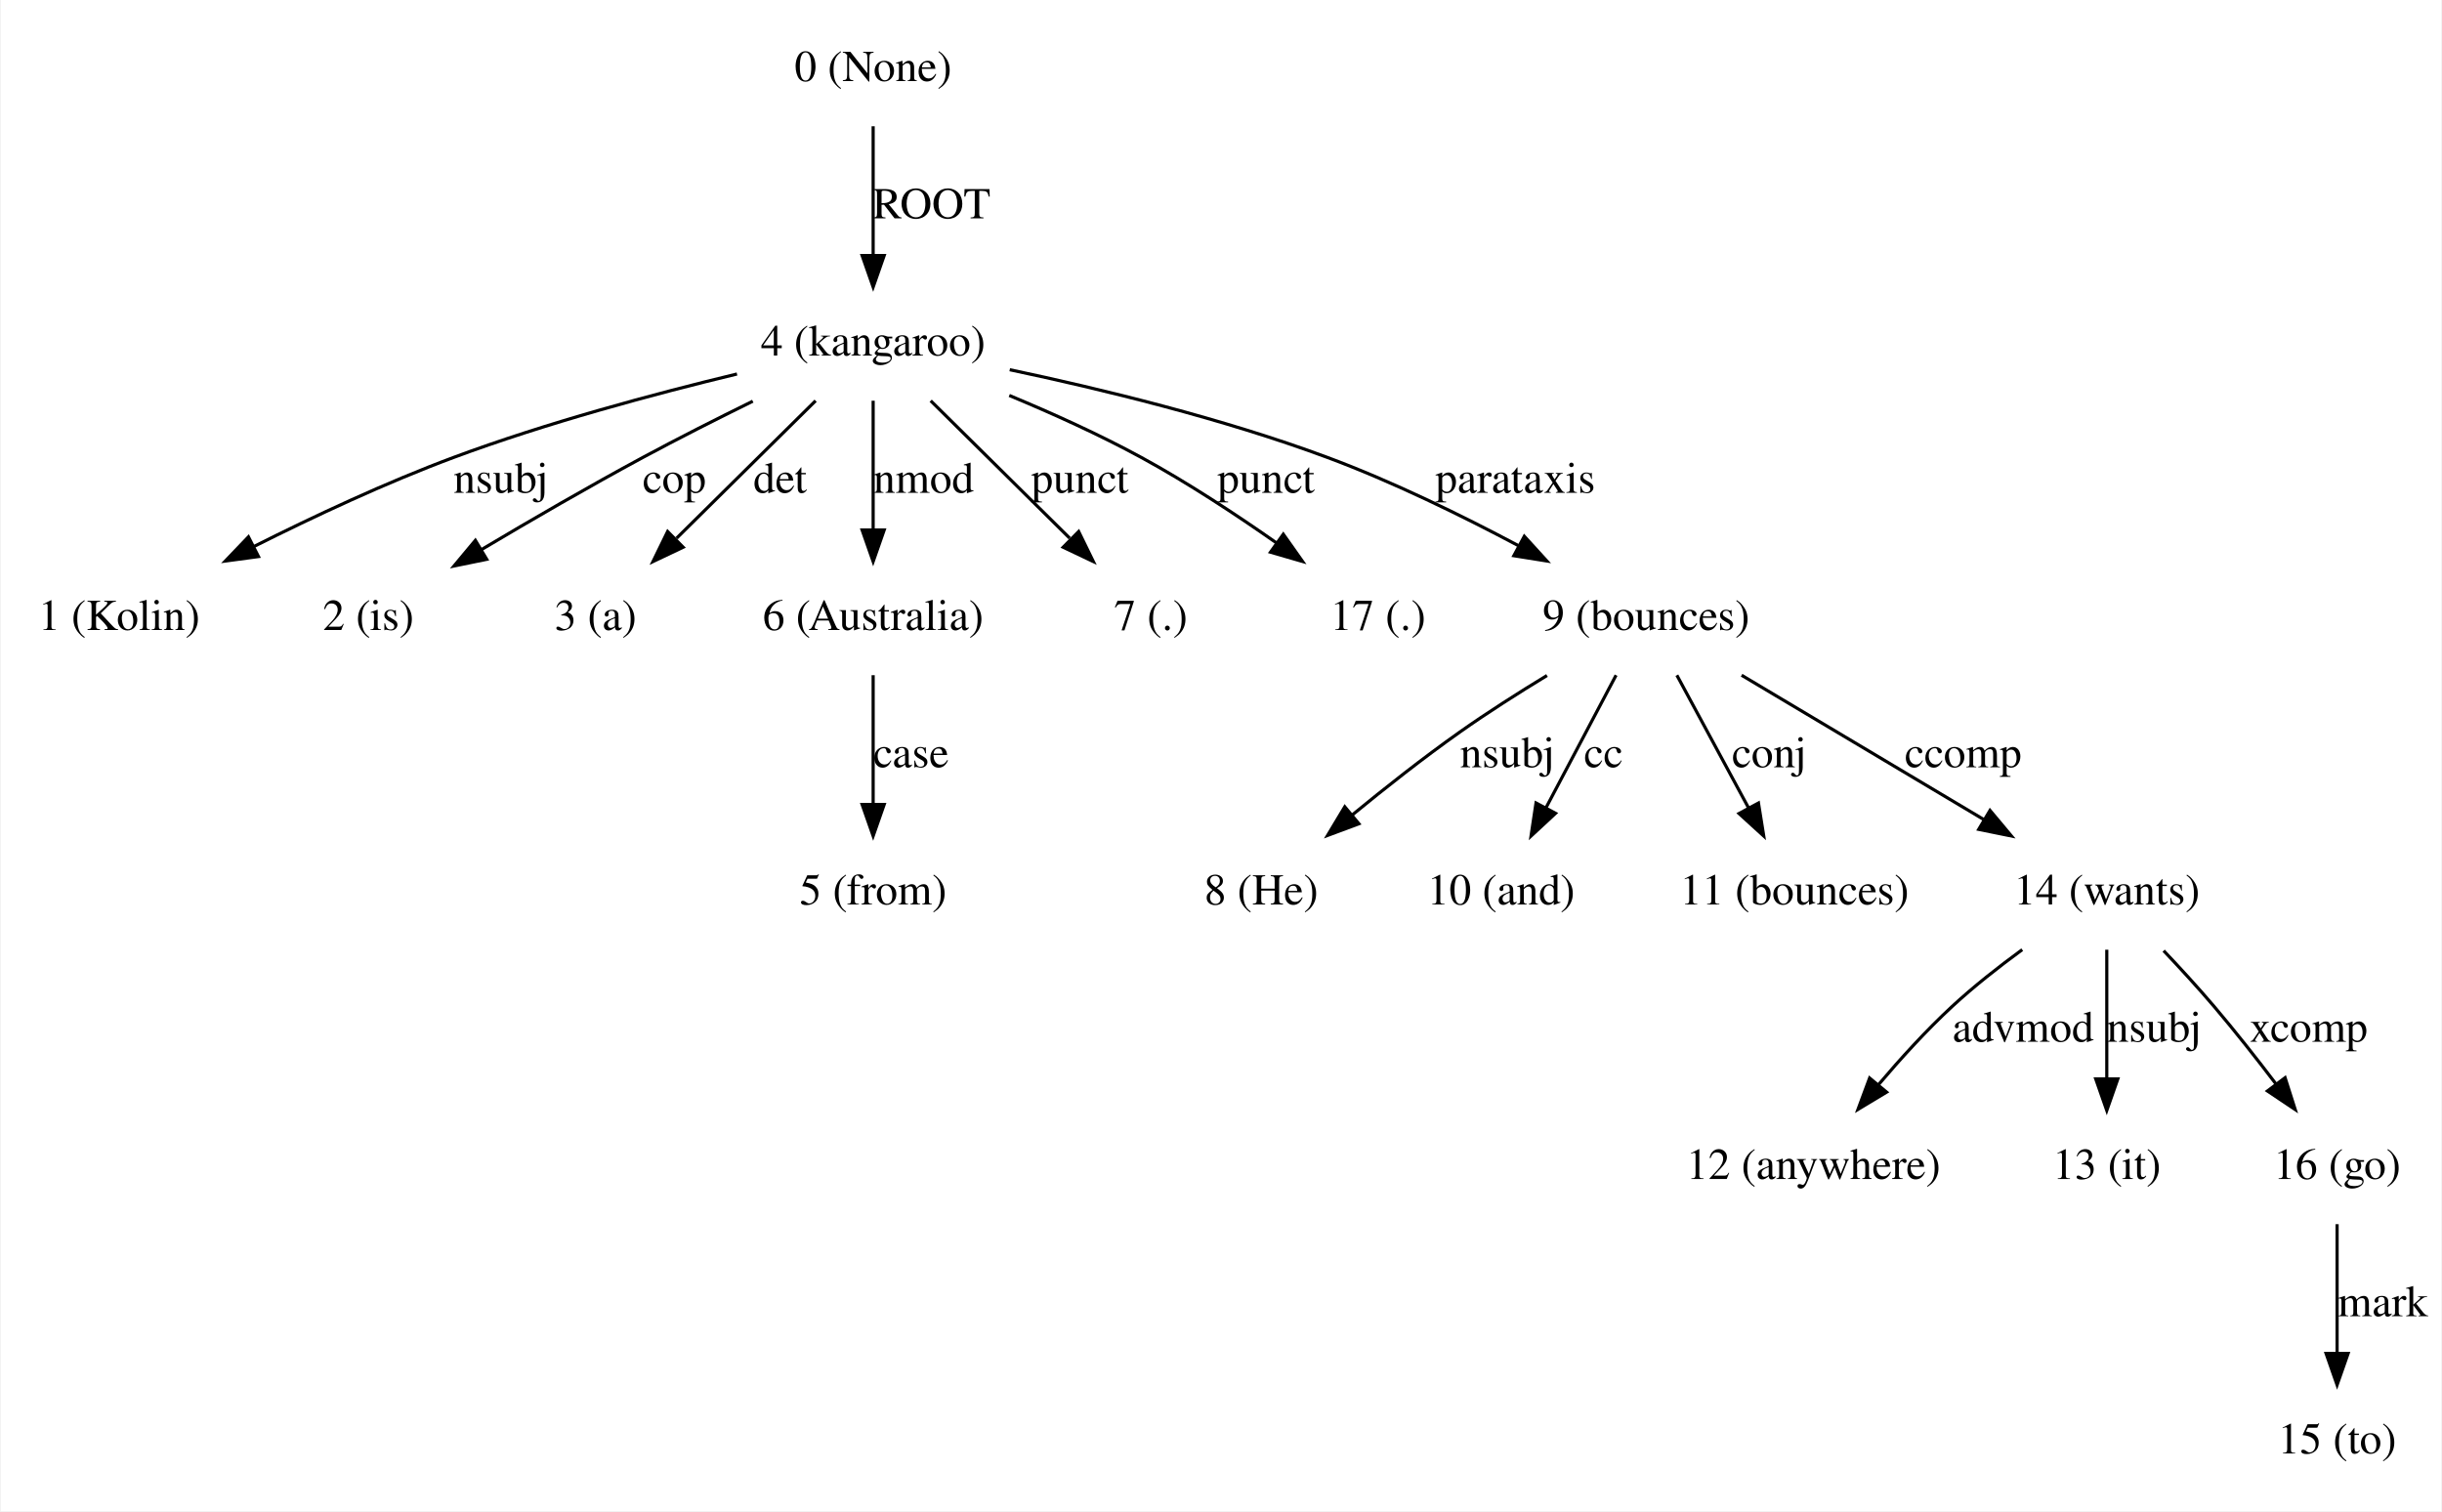
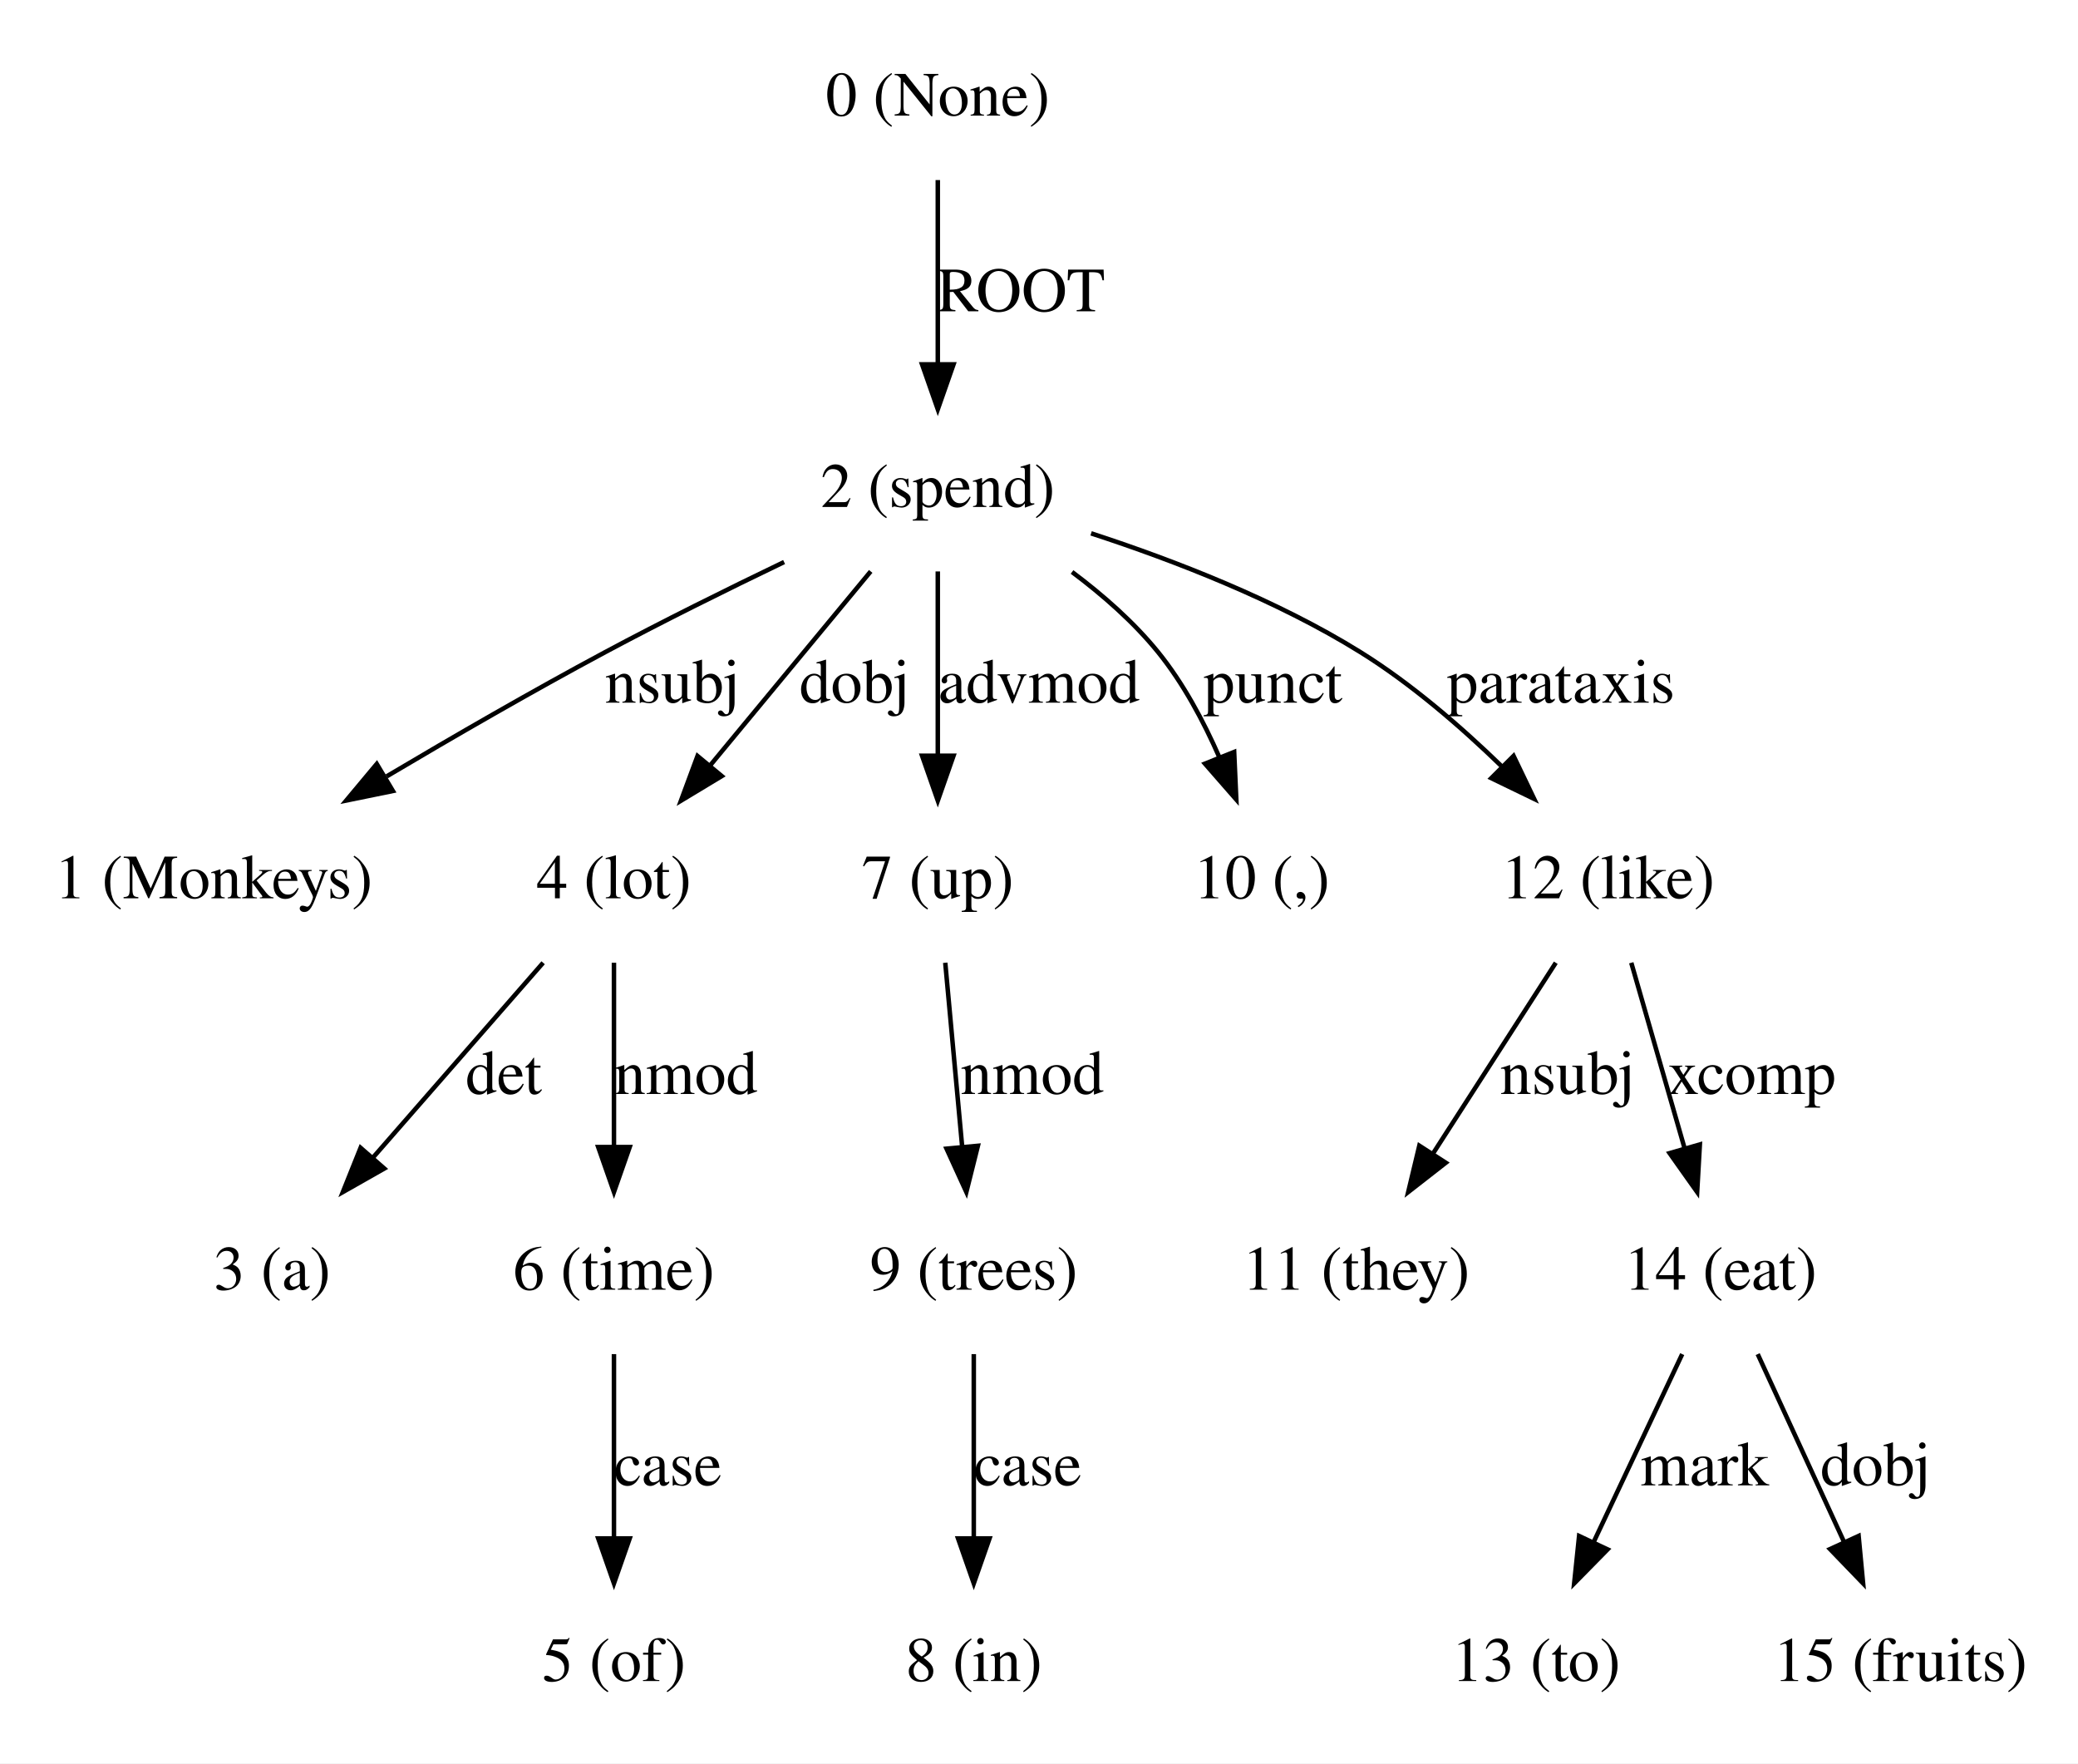
- <svg xmlns="http://www.w3.org/2000/svg" width="774pt" height="479pt" viewBox="0.00 0.00 773.50 479.00">
-   <g id="graph0" class="graph" transform="scale(1 1) rotate(0) translate(4 475)">
-     <polygon fill="#ffffff" stroke="transparent" points="-4,4 -4,-475 769.5,-475 769.5,4 -4,4" />
+ <svg xmlns="http://www.w3.org/2000/svg" width="462pt" height="392pt" viewBox="0.00 0.00 462.00 392.00">
+   <g id="graph0" class="graph" transform="scale(1 1) rotate(0) translate(4 388)">
+     <polygon fill="#ffffff" stroke="transparent" points="-4,4 -4,-388 458,-388 458,4 -4,4" />
    <g id="node1" class="node">
-       <text text-anchor="middle" x="272.5" y="-449.3" font-family="Times,serif" font-size="14.00" fill="#000000">0 (None)</text>
+       <text text-anchor="middle" x="204.5" y="-362.3" font-family="Times,serif" font-size="14.00" fill="#000000">0 (None)</text>
    </g>
    <g id="node2" class="node">
-       <text text-anchor="middle" x="272.5" y="-362.3" font-family="Times,serif" font-size="14.00" fill="#000000">4 (kangaroo)</text>
+       <text text-anchor="middle" x="204.5" y="-275.3" font-family="Times,serif" font-size="14.00" fill="#000000">2 (spend)</text>
    </g>
    <g id="edge1" class="edge">
-       <path fill="none" stroke="#000000" d="M272.5,-434.974C272.5,-423.192 272.5,-407.561 272.5,-394.158" />
-       <polygon fill="#000000" stroke="#000000" points="276,-394.003 272.5,-384.003 269,-394.003 276,-394.003" />
-       <text text-anchor="middle" x="291" y="-405.8" font-family="Times,serif" font-size="14.00" fill="#000000">ROOT</text>
+       <path fill="none" stroke="#000000" d="M204.5,-347.974C204.5,-336.192 204.5,-320.561 204.5,-307.158" />
+       <polygon fill="#000000" stroke="#000000" points="208,-307.003 204.5,-297.003 201,-307.003 208,-307.003" />
+       <text text-anchor="middle" x="223" y="-318.8" font-family="Times,serif" font-size="14.00" fill="#000000">ROOT</text>
    </g>
    <g id="node3" class="node">
-       <text text-anchor="middle" x="33.5" y="-275.3" font-family="Times,serif" font-size="14.00" fill="#000000">1 (Kolin)</text>
+       <text text-anchor="middle" x="43.5" y="-188.3" font-family="Times,serif" font-size="14.00" fill="#000000">1 (Monkeys)</text>
    </g>
    <g id="edge2" class="edge">
-       <path fill="none" stroke="#000000" d="M229.343,-356.453C203.006,-350.104 168.868,-340.933 139.5,-330 118.118,-322.04 95.212,-311.315 76.183,-301.754" />
-       <polygon fill="#000000" stroke="#000000" points="77.676,-298.587 67.176,-297.171 74.501,-304.825 77.676,-298.587" />
-       <text text-anchor="middle" x="154.5" y="-318.8" font-family="Times,serif" font-size="14.00" fill="#000000">nsubj</text>
+       <path fill="none" stroke="#000000" d="M170.329,-263.058C157.705,-256.99 143.348,-249.877 130.5,-243 114.394,-234.378 96.964,-224.312 81.965,-215.411" />
+       <polygon fill="#000000" stroke="#000000" points="83.354,-212.164 72.973,-210.043 79.766,-218.175 83.354,-212.164" />
+       <text text-anchor="middle" x="145.5" y="-231.8" font-family="Times,serif" font-size="14.00" fill="#000000">nsubj</text>
    </g>
    <g id="node4" class="node">
-       <text text-anchor="middle" x="112.5" y="-275.3" font-family="Times,serif" font-size="14.00" fill="#000000">2 (is)</text>
+       <text text-anchor="middle" x="132.5" y="-188.3" font-family="Times,serif" font-size="14.00" fill="#000000">4 (lot)</text>
    </g>
    <g id="edge3" class="edge">
-       <path fill="none" stroke="#000000" d="M234.347,-347.829C223.043,-342.272 210.696,-336.032 199.5,-330 182.492,-320.837 163.983,-310.098 148.426,-300.844" />
-       <polygon fill="#000000" stroke="#000000" points="150.02,-297.719 139.641,-295.59 146.427,-303.726 150.02,-297.719" />
-       <text text-anchor="middle" x="209.5" y="-318.8" font-family="Times,serif" font-size="14.00" fill="#000000">cop</text>
+       <path fill="none" stroke="#000000" d="M189.582,-260.974C179.252,-248.492 165.347,-231.69 153.847,-217.794" />
+       <polygon fill="#000000" stroke="#000000" points="156.471,-215.476 147.399,-210.003 151.079,-219.939 156.471,-215.476" />
+       <text text-anchor="middle" x="186" y="-231.8" font-family="Times,serif" font-size="14.00" fill="#000000">dobj</text>
    </g>
    <g id="node5" class="node">
-       <text text-anchor="middle" x="184.5" y="-275.3" font-family="Times,serif" font-size="14.00" fill="#000000">3 (a)</text>
+       <text text-anchor="middle" x="204.5" y="-188.3" font-family="Times,serif" font-size="14.00" fill="#000000">7 (up)</text>
    </g>
    <g id="edge4" class="edge">
-       <path fill="none" stroke="#000000" d="M254.266,-347.974C241.523,-335.375 224.328,-318.375 210.198,-304.406" />
-       <polygon fill="#000000" stroke="#000000" points="212.282,-301.545 202.71,-297.003 207.361,-306.523 212.282,-301.545" />
-       <text text-anchor="middle" x="243" y="-318.8" font-family="Times,serif" font-size="14.00" fill="#000000">det</text>
+       <path fill="none" stroke="#000000" d="M204.5,-260.974C204.5,-249.192 204.5,-233.561 204.5,-220.158" />
+       <polygon fill="#000000" stroke="#000000" points="208,-220.003 204.5,-210.003 201,-220.003 208,-220.003" />
+       <text text-anchor="middle" x="227" y="-231.8" font-family="Times,serif" font-size="14.00" fill="#000000">advmod</text>
    </g>
    <g id="node6" class="node">
-       <text text-anchor="middle" x="272.5" y="-275.3" font-family="Times,serif" font-size="14.00" fill="#000000">6 (Australia)</text>
+       <text text-anchor="middle" x="276.5" y="-188.3" font-family="Times,serif" font-size="14.00" fill="#000000">10 (,)</text>
    </g>
    <g id="edge5" class="edge">
-       <path fill="none" stroke="#000000" d="M272.5,-347.974C272.5,-336.192 272.5,-320.561 272.5,-307.158" />
-       <polygon fill="#000000" stroke="#000000" points="276,-307.003 272.5,-297.003 269,-307.003 276,-307.003" />
-       <text text-anchor="middle" x="288.5" y="-318.8" font-family="Times,serif" font-size="14.00" fill="#000000">nmod</text>
+       <path fill="none" stroke="#000000" d="M234.347,-260.849C241.24,-255.691 248.121,-249.646 253.5,-243 259.061,-236.13 263.574,-227.699 267.082,-219.686" />
+       <polygon fill="#000000" stroke="#000000" points="270.392,-220.836 270.866,-210.252 263.895,-218.231 270.392,-220.836" />
+       <text text-anchor="middle" x="279" y="-231.8" font-family="Times,serif" font-size="14.00" fill="#000000">punct</text>
    </g>
    <g id="node7" class="node">
-       <text text-anchor="middle" x="360.5" y="-275.3" font-family="Times,serif" font-size="14.00" fill="#000000">7 (.)</text>
+       <text text-anchor="middle" x="353.5" y="-188.3" font-family="Times,serif" font-size="14.00" fill="#000000">12 (like)</text>
    </g>
    <g id="edge6" class="edge">
-       <path fill="none" stroke="#000000" d="M290.734,-347.974C303.477,-335.375 320.672,-318.375 334.802,-304.406" />
-       <polygon fill="#000000" stroke="#000000" points="337.639,-306.523 342.29,-297.003 332.718,-301.545 337.639,-306.523" />
-       <text text-anchor="middle" x="338" y="-318.8" font-family="Times,serif" font-size="14.00" fill="#000000">punct</text>
+       <path fill="none" stroke="#000000" d="M238.583,-269.435C257.108,-263.396 279.954,-254.542 298.5,-243 309.728,-236.012 320.704,-226.541 329.861,-217.658" />
+       <polygon fill="#000000" stroke="#000000" points="332.511,-219.956 337.089,-210.402 327.552,-215.016 332.511,-219.956" />
+       <text text-anchor="middle" x="343" y="-231.8" font-family="Times,serif" font-size="14.00" fill="#000000">parataxis</text>
    </g>
    <g id="node8" class="node">
-       <text text-anchor="middle" x="432.5" y="-275.3" font-family="Times,serif" font-size="14.00" fill="#000000">17 (.)</text>
+       <text text-anchor="middle" x="56.5" y="-101.3" font-family="Times,serif" font-size="14.00" fill="#000000">3 (a)</text>
    </g>
    <g id="edge7" class="edge">
-       <path fill="none" stroke="#000000" d="M315.644,-349.656C329.298,-343.976 344.272,-337.208 357.5,-330 372.132,-322.028 387.482,-311.932 400.457,-302.831" />
-       <polygon fill="#000000" stroke="#000000" points="402.493,-305.677 408.609,-297.026 398.433,-299.975 402.493,-305.677" />
-       <text text-anchor="middle" x="397" y="-318.8" font-family="Times,serif" font-size="14.00" fill="#000000">punct</text>
+       <path fill="none" stroke="#000000" d="M116.753,-173.974C105.849,-161.492 91.172,-144.69 79.033,-130.794" />
+       <polygon fill="#000000" stroke="#000000" points="81.442,-128.232 72.227,-123.003 76.17,-132.837 81.442,-128.232" />
+       <text text-anchor="middle" x="108" y="-144.8" font-family="Times,serif" font-size="14.00" fill="#000000">det</text>
    </g>
    <g id="node9" class="node">
-       <text text-anchor="middle" x="517.5" y="-275.3" font-family="Times,serif" font-size="14.00" fill="#000000">9 (bounces)</text>
+       <text text-anchor="middle" x="132.5" y="-101.3" font-family="Times,serif" font-size="14.00" fill="#000000">6 (time)</text>
    </g>
    <g id="edge8" class="edge">
-       <path fill="none" stroke="#000000" d="M315.789,-357.811C344.783,-351.689 383.534,-342.269 416.5,-330 437.037,-322.357 458.854,-311.69 476.936,-302.087" />
-       <polygon fill="#000000" stroke="#000000" points="478.886,-305.012 486.025,-297.184 475.562,-298.852 478.886,-305.012" />
-       <text text-anchor="middle" x="476" y="-318.8" font-family="Times,serif" font-size="14.00" fill="#000000">parataxis</text>
+       <path fill="none" stroke="#000000" d="M132.5,-173.974C132.5,-162.192 132.5,-146.561 132.5,-133.158" />
+       <polygon fill="#000000" stroke="#000000" points="136,-133.003 132.5,-123.003 129,-133.003 136,-133.003" />
+       <text text-anchor="middle" x="148.5" y="-144.8" font-family="Times,serif" font-size="14.00" fill="#000000">nmod</text>
+     </g>
+     <g id="node11" class="node">
+       <text text-anchor="middle" x="212.5" y="-101.3" font-family="Times,serif" font-size="14.00" fill="#000000">9 (trees)</text>
+     </g>
+     <g id="edge10" class="edge">
+       <path fill="none" stroke="#000000" d="M206.158,-173.974C207.241,-162.192 208.678,-146.561 209.911,-133.158" />
+       <polygon fill="#000000" stroke="#000000" points="213.414,-133.282 210.845,-123.003 206.444,-132.641 213.414,-133.282" />
+       <text text-anchor="middle" x="225.5" y="-144.8" font-family="Times,serif" font-size="14.00" fill="#000000">nmod</text>
+     </g>
+     <g id="node13" class="node">
+       <text text-anchor="middle" x="297.5" y="-101.3" font-family="Times,serif" font-size="14.00" fill="#000000">11 (they)</text>
+     </g>
+     <g id="edge12" class="edge">
+       <path fill="none" stroke="#000000" d="M341.897,-173.974C334.013,-161.725 323.451,-145.316 314.607,-131.577" />
+       <polygon fill="#000000" stroke="#000000" points="317.444,-129.518 309.088,-123.003 311.558,-133.306 317.444,-129.518" />
+       <text text-anchor="middle" x="344.5" y="-144.8" font-family="Times,serif" font-size="14.00" fill="#000000">nsubj</text>
+     </g>
+     <g id="node14" class="node">
+       <text text-anchor="middle" x="378.5" y="-101.3" font-family="Times,serif" font-size="14.00" fill="#000000">14 (eat)</text>
+     </g>
+     <g id="edge13" class="edge">
+       <path fill="none" stroke="#000000" d="M358.68,-173.974C362.099,-162.075 366.646,-146.251 370.523,-132.761" />
+       <polygon fill="#000000" stroke="#000000" points="373.929,-133.581 373.327,-123.003 367.201,-131.648 373.929,-133.581" />
+       <text text-anchor="middle" x="385.5" y="-144.8" font-family="Times,serif" font-size="14.00" fill="#000000">xcomp</text>
    </g>
    <g id="node10" class="node">
-       <text text-anchor="middle" x="272.5" y="-188.3" font-family="Times,serif" font-size="14.00" fill="#000000">5 (from)</text>
+       <text text-anchor="middle" x="132.5" y="-14.3" font-family="Times,serif" font-size="14.00" fill="#000000">5 (of)</text>
    </g>
    <g id="edge9" class="edge">
-       <path fill="none" stroke="#000000" d="M272.5,-260.974C272.5,-249.192 272.5,-233.561 272.5,-220.158" />
-       <polygon fill="#000000" stroke="#000000" points="276,-220.003 272.5,-210.003 269,-220.003 276,-220.003" />
-       <text text-anchor="middle" x="284.5" y="-231.8" font-family="Times,serif" font-size="14.00" fill="#000000">case</text>
-     </g>
-     <g id="node11" class="node">
-       <text text-anchor="middle" x="395.5" y="-188.3" font-family="Times,serif" font-size="14.00" fill="#000000">8 (He)</text>
-     </g>
-     <g id="edge10" class="edge">
-       <path fill="none" stroke="#000000" d="M486.077,-260.885C477.018,-255.381 467.228,-249.155 458.5,-243 446.953,-234.857 434.772,-225.257 424.231,-216.594" />
-       <polygon fill="#000000" stroke="#000000" points="426.456,-213.892 416.528,-210.192 421.982,-219.276 426.456,-213.892" />
-       <text text-anchor="middle" x="473.5" y="-231.8" font-family="Times,serif" font-size="14.00" fill="#000000">nsubj</text>
+       <path fill="none" stroke="#000000" d="M132.5,-86.974C132.5,-75.192 132.5,-59.561 132.5,-46.158" />
+       <polygon fill="#000000" stroke="#000000" points="136,-46.003 132.5,-36.003 129,-46.003 136,-46.003" />
+       <text text-anchor="middle" x="144.5" y="-57.8" font-family="Times,serif" font-size="14.00" fill="#000000">case</text>
    </g>
    <g id="node12" class="node">
-       <text text-anchor="middle" x="471.5" y="-188.3" font-family="Times,serif" font-size="14.00" fill="#000000">10 (and)</text>
+       <text text-anchor="middle" x="212.5" y="-14.3" font-family="Times,serif" font-size="14.00" fill="#000000">8 (in)</text>
    </g>
    <g id="edge11" class="edge">
-       <path fill="none" stroke="#000000" d="M507.969,-260.974C501.554,-248.842 492.982,-232.629 485.76,-218.97" />
-       <polygon fill="#000000" stroke="#000000" points="488.787,-217.208 481.019,-210.003 482.599,-220.48 488.787,-217.208" />
-       <text text-anchor="middle" x="504" y="-231.8" font-family="Times,serif" font-size="14.00" fill="#000000">cc</text>
-     </g>
-     <g id="node13" class="node">
-       <text text-anchor="middle" x="564.5" y="-188.3" font-family="Times,serif" font-size="14.00" fill="#000000">11 (bounces)</text>
-     </g>
-     <g id="edge12" class="edge">
-       <path fill="none" stroke="#000000" d="M527.238,-260.974C533.792,-248.842 542.551,-232.629 549.93,-218.97" />
-       <polygon fill="#000000" stroke="#000000" points="553.1,-220.465 554.774,-210.003 546.942,-217.138 553.1,-220.465" />
-       <text text-anchor="middle" x="556.5" y="-231.8" font-family="Times,serif" font-size="14.00" fill="#000000">conj</text>
-     </g>
-     <g id="node14" class="node">
-       <text text-anchor="middle" x="663.5" y="-188.3" font-family="Times,serif" font-size="14.00" fill="#000000">14 (wants)</text>
-     </g>
-     <g id="edge13" class="edge">
-       <path fill="none" stroke="#000000" d="M547.751,-260.974C569.97,-247.734 600.346,-229.633 624.406,-215.296" />
-       <polygon fill="#000000" stroke="#000000" points="626.489,-218.129 633.288,-210.003 622.905,-212.116 626.489,-218.129" />
-       <text text-anchor="middle" x="618" y="-231.8" font-family="Times,serif" font-size="14.00" fill="#000000">ccomp</text>
+       <path fill="none" stroke="#000000" d="M212.5,-86.974C212.5,-75.192 212.5,-59.561 212.5,-46.158" />
+       <polygon fill="#000000" stroke="#000000" points="216,-46.003 212.5,-36.003 209,-46.003 216,-46.003" />
+       <text text-anchor="middle" x="224.5" y="-57.8" font-family="Times,serif" font-size="14.00" fill="#000000">case</text>
    </g>
    <g id="node15" class="node">
-       <text text-anchor="middle" x="570.5" y="-101.3" font-family="Times,serif" font-size="14.00" fill="#000000">12 (anywhere)</text>
+       <text text-anchor="middle" x="337.5" y="-14.3" font-family="Times,serif" font-size="14.00" fill="#000000">13 (to)</text>
    </g>
    <g id="edge14" class="edge">
-       <path fill="none" stroke="#000000" d="M636.701,-173.985C629.242,-168.531 621.32,-162.307 614.5,-156 606.302,-148.419 598.098,-139.399 591.033,-131.066" />
-       <polygon fill="#000000" stroke="#000000" points="593.722,-128.826 584.646,-123.359 588.332,-133.292 593.722,-128.826" />
-       <text text-anchor="middle" x="637" y="-144.8" font-family="Times,serif" font-size="14.00" fill="#000000">advmod</text>
+       <path fill="none" stroke="#000000" d="M370.005,-86.974C364.342,-74.959 356.794,-58.94 350.396,-45.365" />
+       <polygon fill="#000000" stroke="#000000" points="353.413,-43.557 345.984,-36.003 347.081,-46.541 353.413,-43.557" />
+       <text text-anchor="middle" x="375" y="-57.8" font-family="Times,serif" font-size="14.00" fill="#000000">mark</text>
    </g>
    <g id="node16" class="node">
-       <text text-anchor="middle" x="663.5" y="-101.3" font-family="Times,serif" font-size="14.00" fill="#000000">13 (it)</text>
+       <text text-anchor="middle" x="418.5" y="-14.3" font-family="Times,serif" font-size="14.00" fill="#000000">15 (fruits)</text>
    </g>
    <g id="edge15" class="edge">
-       <path fill="none" stroke="#000000" d="M663.5,-173.974C663.5,-162.192 663.5,-146.561 663.5,-133.158" />
-       <polygon fill="#000000" stroke="#000000" points="667,-133.003 663.5,-123.003 660,-133.003 667,-133.003" />
-       <text text-anchor="middle" x="678.5" y="-144.8" font-family="Times,serif" font-size="14.00" fill="#000000">nsubj</text>
-     </g>
-     <g id="node17" class="node">
-       <text text-anchor="middle" x="736.5" y="-101.3" font-family="Times,serif" font-size="14.00" fill="#000000">16 (go)</text>
-     </g>
-     <g id="edge16" class="edge">
-       <path fill="none" stroke="#000000" d="M681.524,-173.654C686.797,-168.093 692.487,-161.893 697.5,-156 704.146,-148.186 711.054,-139.399 717.177,-131.349" />
-       <polygon fill="#000000" stroke="#000000" points="720.018,-133.394 723.229,-123.298 714.422,-129.188 720.018,-133.394" />
-       <text text-anchor="middle" x="727.5" y="-144.8" font-family="Times,serif" font-size="14.00" fill="#000000">xcomp</text>
-     </g>
-     <g id="node18" class="node">
-       <text text-anchor="middle" x="736.5" y="-14.3" font-family="Times,serif" font-size="14.00" fill="#000000">15 (to)</text>
-     </g>
-     <g id="edge17" class="edge">
-       <path fill="none" stroke="#000000" d="M736.5,-86.974C736.5,-75.192 736.5,-59.561 736.5,-46.158" />
-       <polygon fill="#000000" stroke="#000000" points="740,-46.003 736.5,-36.003 733,-46.003 740,-46.003" />
-       <text text-anchor="middle" x="751" y="-57.8" font-family="Times,serif" font-size="14.00" fill="#000000">mark</text>
+       <path fill="none" stroke="#000000" d="M386.788,-86.974C392.312,-74.959 399.677,-58.94 405.919,-45.365" />
+       <polygon fill="#000000" stroke="#000000" points="409.225,-46.551 410.223,-36.003 402.865,-43.627 409.225,-46.551" />
+       <text text-anchor="middle" x="413" y="-57.8" font-family="Times,serif" font-size="14.00" fill="#000000">dobj</text>
    </g>
  </g>
</svg>
